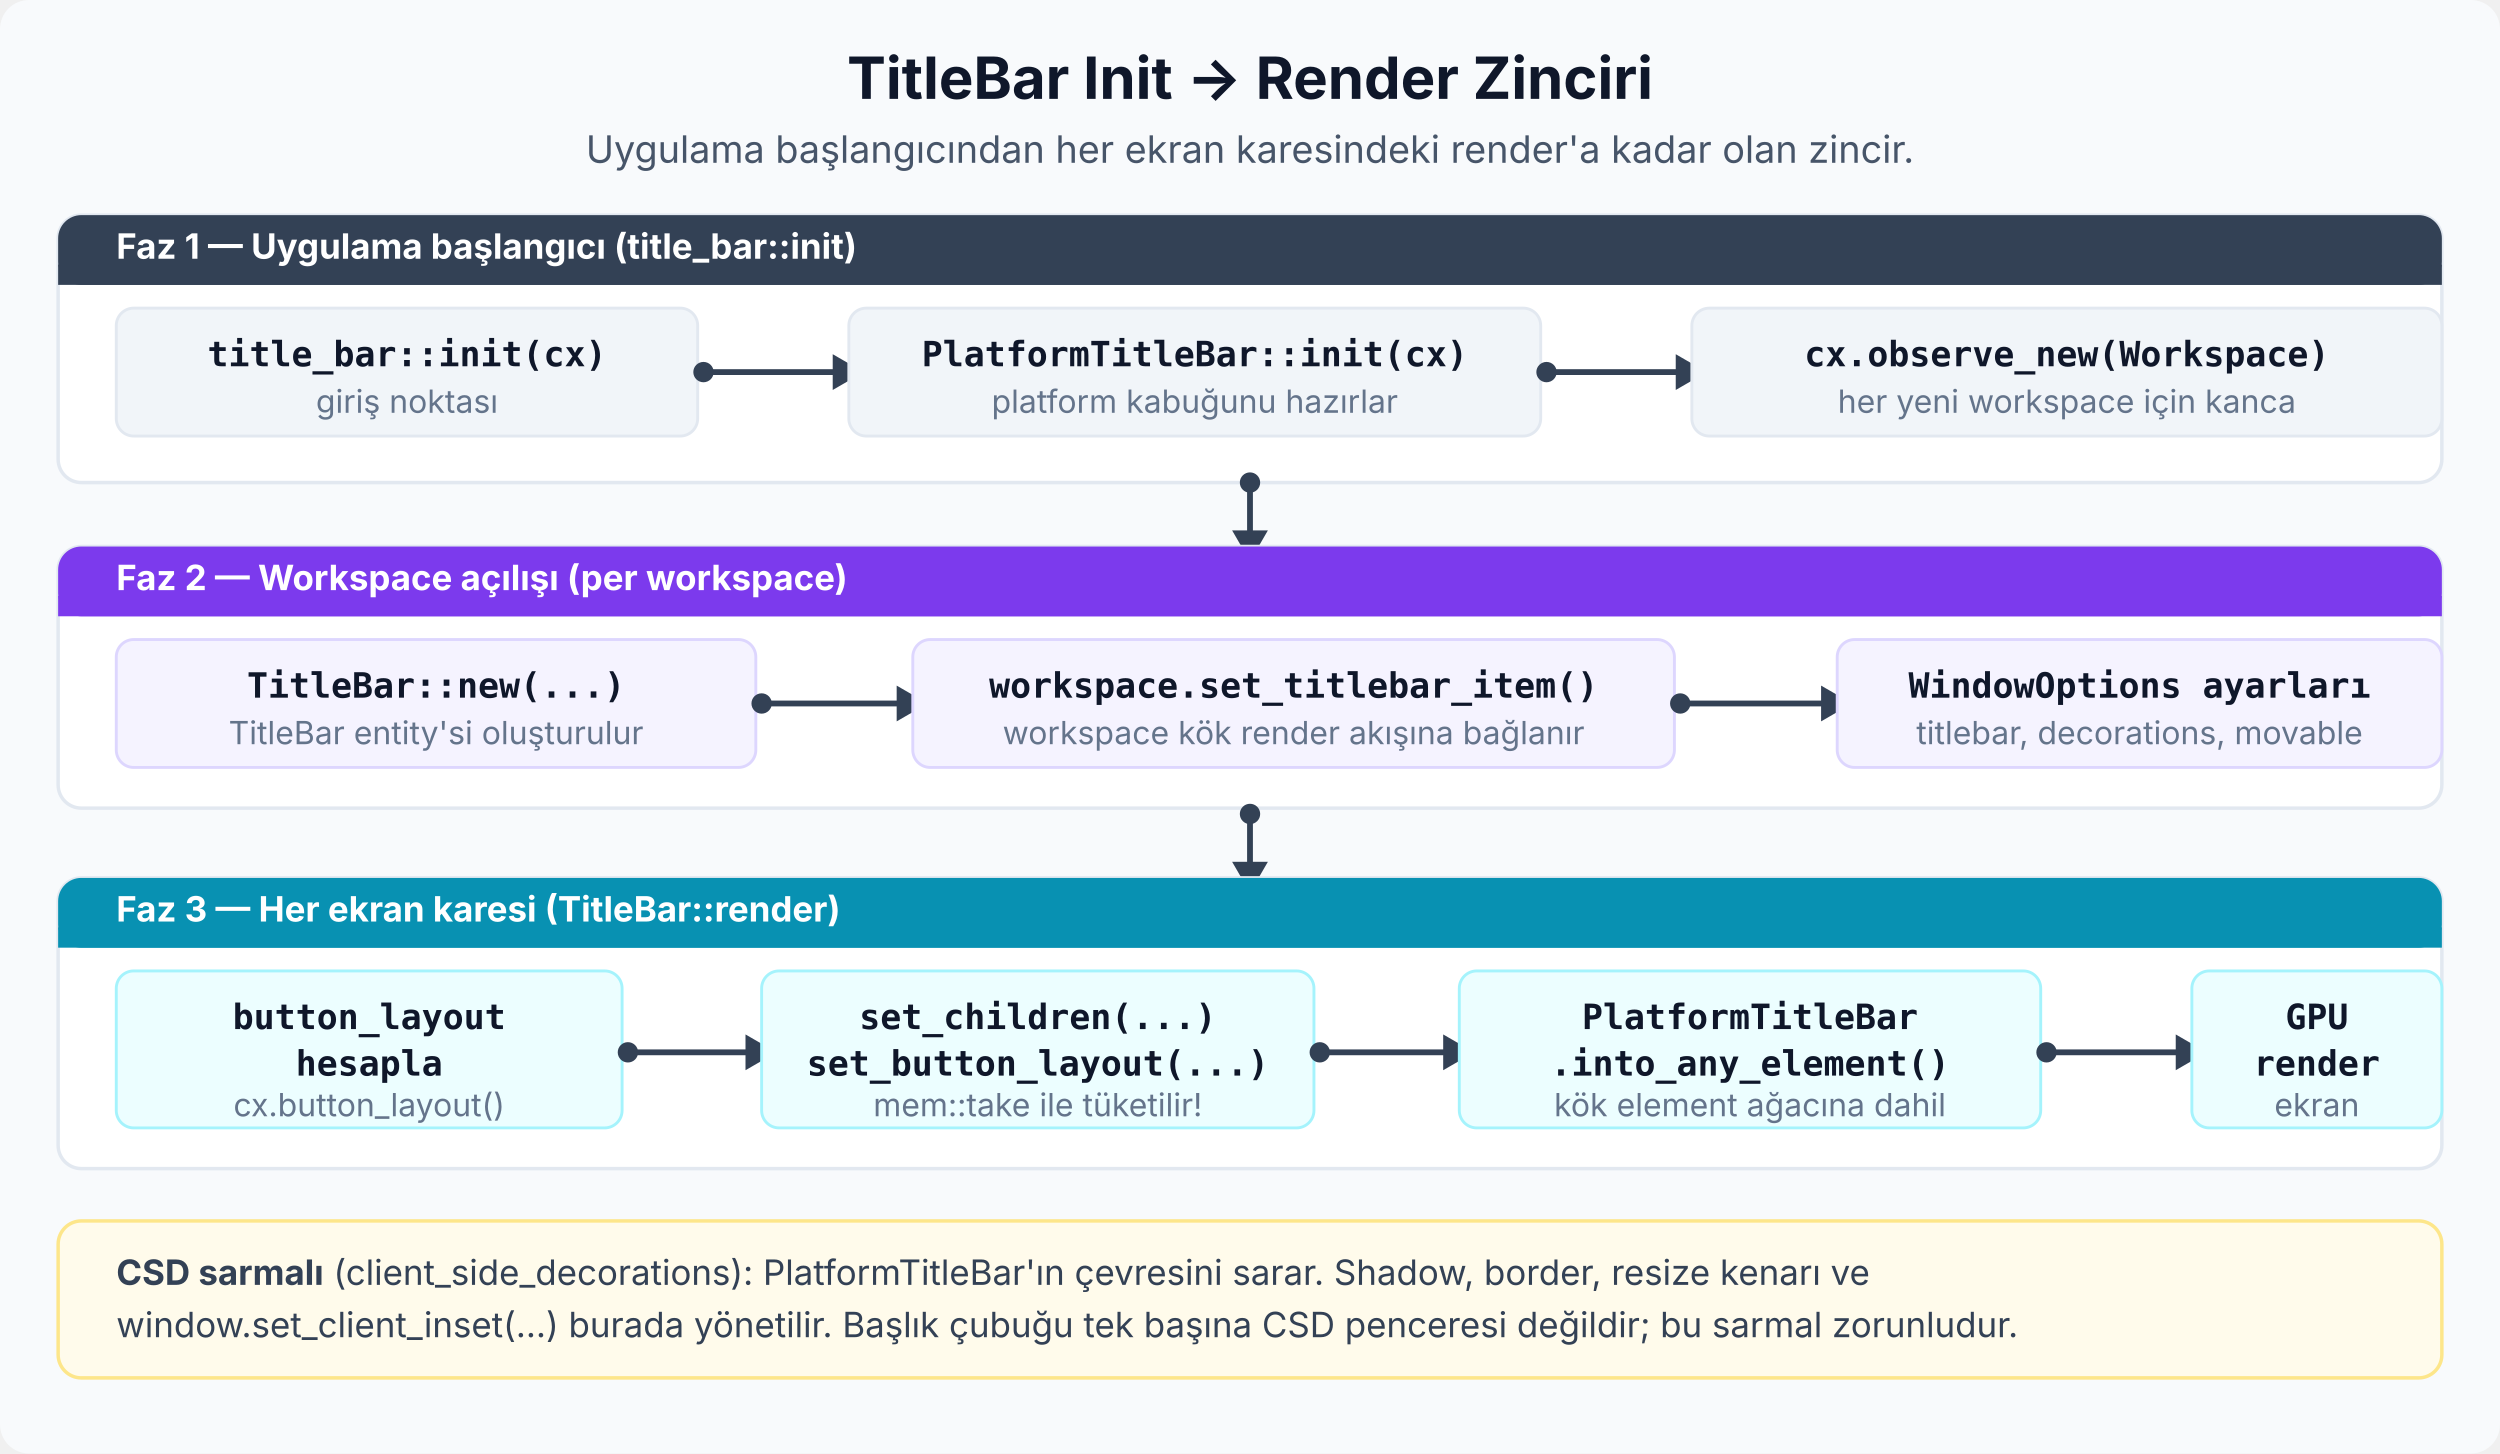
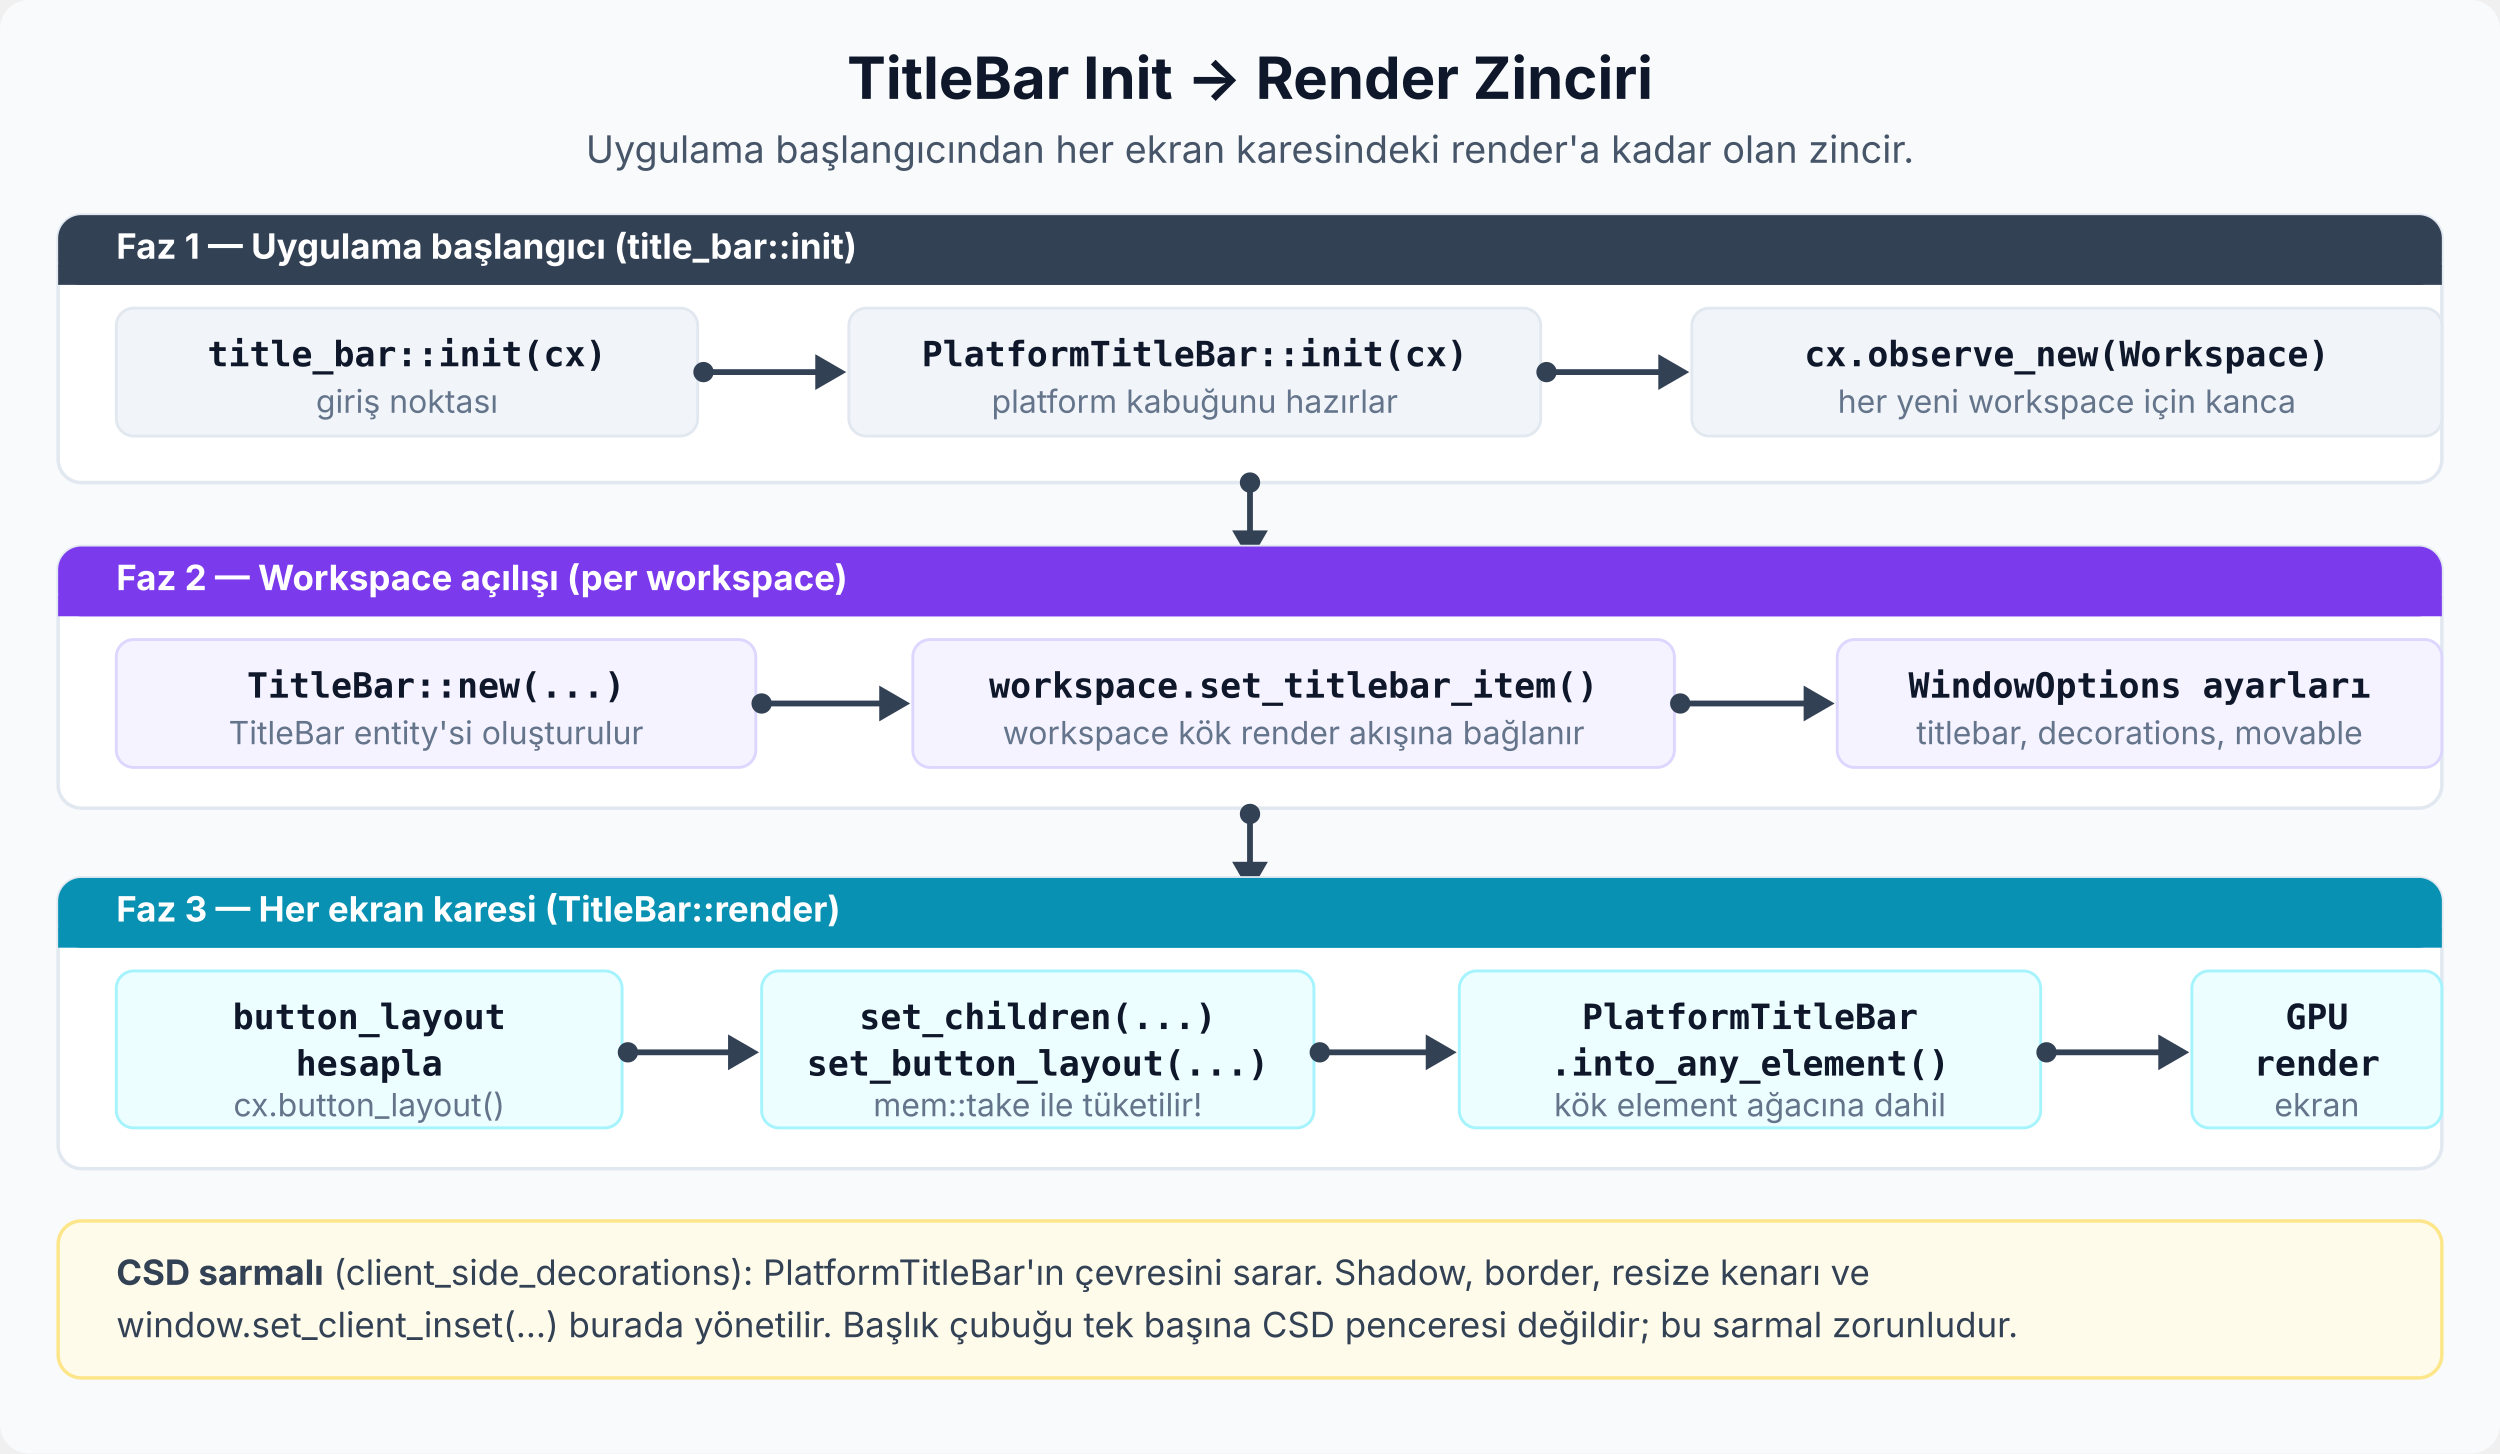
<svg xmlns="http://www.w3.org/2000/svg" viewBox="0 0 860 500">
  <defs>
    <marker id="arrow" viewBox="0 0 1 1" refX="0" refY="0" markerWidth="1" markerHeight="1" orient="auto-start-reverse" overflow="visible" preserveAspectRatio="xMidYMid">
      <path d="M 5.77 0 L -2.88 5 V -5 Z" transform="scale(0.5)" fill="#334155" stroke="#334155" stroke-width="1pt" />
    </marker>
    <marker id="dot-arrow" viewBox="0 0 7 7" refX="3.5" refY="3.5" markerWidth="7" markerHeight="7" markerUnits="userSpaceOnUse">
      <circle cx="3.5" cy="3.5" r="3.5" fill="#334155" />
    </marker>
    <style>
      .title  { font: 700 20px system-ui, -apple-system, "Segoe UI", sans-serif; fill: #0f172a; }
      .sub    { font: 13px system-ui, -apple-system, "Segoe UI", sans-serif; fill: #475569; }
      .phase  { font: 700 12px system-ui, -apple-system, "Segoe UI", sans-serif; fill: #fff; }
      .step   { font: 700 12px ui-monospace, SFMono-Regular, Menlo, Consolas, monospace; fill: #0f172a; }
      .body   { font: 12px system-ui, -apple-system, "Segoe UI", sans-serif; fill: #334155; }
      .note   { font: 11px system-ui, -apple-system, "Segoe UI", sans-serif; fill: #64748b; }
      .arrow  { stroke: #334155; stroke-width: 2; fill: none; marker-end: url(#arrow); marker-start: url(#dot-arrow); }
      .arrowB { stroke: #1d4ed8; stroke-width: 2; fill: none; marker-end: url(#arrow); marker-start: url(#dot-arrow); }
    </style>
  </defs>
  <rect width="860" height="500" rx="10" fill="#f8fafc" />
  <text x="430" y="34" text-anchor="middle" class="title">TitleBar Init → Render Zinciri</text>
  <text x="430" y="56" text-anchor="middle" class="sub">Uygulama başlangıcından her ekran karesindeki render'a kadar olan zincir.</text>
  <rect x="20" y="74" width="820" height="92" rx="8" fill="#fff" stroke="#e2e8f0" stroke-width="1.2" />
  <rect x="20" y="74" width="820" height="24" rx="8" fill="#334155" />
  <path d="M 20 91 H 840 V 98 H 20 Z" fill="#334155" />
  <text x="40" y="89" class="phase">Faz 1 — Uygulama başlangıcı  (title_bar::init)</text>
  <rect x="40" y="106" width="200" height="44" rx="6" fill="#f1f5f9" stroke="#e2e8f0" />
  <text x="140" y="126" text-anchor="middle" class="step">title_bar::init(cx)</text>
  <text x="140" y="142" text-anchor="middle" class="note">giriş noktası</text>
-   <path d="M 242 128 L 290 128" class="arrow" />
+   <path d="M 242 128 L 284 128" class="arrow" />
  <rect x="292" y="106" width="238" height="44" rx="6" fill="#f1f5f9" stroke="#e2e8f0" />
  <text x="411" y="126" text-anchor="middle" class="step">PlatformTitleBar::init(cx)</text>
  <text x="411" y="142" text-anchor="middle" class="note">platform kabuğunu hazırlar</text>
-   <path d="M 532 128 L 580 128" class="arrow" />
+   <path d="M 532 128 L 574 128" class="arrow" />
  <rect x="582" y="106" width="258" height="44" rx="6" fill="#f1f5f9" stroke="#e2e8f0" />
  <text x="711" y="126" text-anchor="middle" class="step">cx.observe_new(Workspace)</text>
  <text x="711" y="142" text-anchor="middle" class="note">her yeni workspace için kanca</text>
  <path d="M 430 166 L 430 186" class="arrow" />
  <rect x="20" y="188" width="820" height="90" rx="8" fill="#fff" stroke="#e2e8f0" stroke-width="1.2" />
  <rect x="20" y="188" width="820" height="24" rx="8" fill="#7c3aed" />
  <path d="M 20 205 H 840 V 212 H 20 Z" fill="#7c3aed" />
  <text x="40" y="203" class="phase">Faz 2 — Workspace açılışı  (per workspace)</text>
  <rect x="40" y="220" width="220" height="44" rx="6" fill="#f5f3ff" stroke="#ddd6fe" />
  <text x="150" y="240" text-anchor="middle" class="step">TitleBar::new(...)</text>
  <text x="150" y="256" text-anchor="middle" class="note">TitleBar entity'si oluşturulur</text>
-   <path d="M 262 242 L 312 242" class="arrow" />
+   <path d="M 262 242 L 306 242" class="arrow" />
  <rect x="314" y="220" width="262" height="44" rx="6" fill="#f5f3ff" stroke="#ddd6fe" />
  <text x="445" y="240" text-anchor="middle" class="step">workspace.set_titlebar_item()</text>
  <text x="445" y="256" text-anchor="middle" class="note">workspace kök render akışına bağlanır</text>
-   <path d="M 578 242 L 630 242" class="arrow" />
+   <path d="M 578 242 L 624 242" class="arrow" />
  <rect x="632" y="220" width="208" height="44" rx="6" fill="#f5f3ff" stroke="#ddd6fe" />
  <text x="736" y="240" text-anchor="middle" class="step">WindowOptions ayarları</text>
  <text x="736" y="256" text-anchor="middle" class="note">titlebar, decorations, movable</text>
  <path d="M 430 280 L 430 300" class="arrow" />
  <rect x="20" y="302" width="820" height="100" rx="8" fill="#fff" stroke="#e2e8f0" stroke-width="1.2" />
  <rect x="20" y="302" width="820" height="24" rx="8" fill="#0891b2" />
  <path d="M 20 319 H 840 V 326 H 20 Z" fill="#0891b2" />
  <text x="40" y="317" class="phase">Faz 3 — Her ekran karesi  (TitleBar::render)</text>
  <rect x="40" y="334" width="174" height="54" rx="6" fill="#ecfeff" stroke="#a5f3fc" />
  <text x="127" y="354" text-anchor="middle" class="step">button_layout</text>
  <text x="127" y="370" text-anchor="middle" class="step">hesapla</text>
  <text x="127" y="384" text-anchor="middle" class="note">cx.button_layout()</text>
-   <path d="M 216 362 L 260 362" class="arrow" />
+   <path d="M 216 362 L 254 362" class="arrow" />
  <rect x="262" y="334" width="190" height="54" rx="6" fill="#ecfeff" stroke="#a5f3fc" />
  <text x="357" y="354" text-anchor="middle" class="step">set_children(...)</text>
  <text x="357" y="370" text-anchor="middle" class="step">set_button_layout(...)</text>
  <text x="357" y="384" text-anchor="middle" class="note">mem::take ile tüketilir!</text>
-   <path d="M 454 362 L 500 362" class="arrow" />
+   <path d="M 454 362 L 494 362" class="arrow" />
  <rect x="502" y="334" width="200" height="54" rx="6" fill="#ecfeff" stroke="#a5f3fc" />
  <text x="602" y="354" text-anchor="middle" class="step">PlatformTitleBar</text>
  <text x="602" y="370" text-anchor="middle" class="step">.into_any_element()</text>
  <text x="602" y="384" text-anchor="middle" class="note">kök element ağacına dahil</text>
-   <path d="M 704 362 L 752 362" class="arrow" />
+   <path d="M 704 362 L 746 362" class="arrow" />
  <rect x="754" y="334" width="86" height="54" rx="6" fill="#ecfeff" stroke="#a5f3fc" />
  <text x="797" y="354" text-anchor="middle" class="step">GPU</text>
  <text x="797" y="370" text-anchor="middle" class="step">render</text>
  <text x="797" y="384" text-anchor="middle" class="note">ekran</text>
  <rect x="20" y="420" width="820" height="54" rx="8" fill="#fffbeb" stroke="#fde68a" stroke-width="1.2" />
  <text x="40" y="442" class="body">
    <tspan font-weight="bold">CSD sarmalı</tspan> (client_side_decorations): PlatformTitleBar'ın çevresini sarar. Shadow, border, resize kenarı ve</text>
  <text x="40" y="460" class="body">window.set_client_inset(...) burada yönetilir. Başlık çubuğu tek başına CSD penceresi değildir; bu sarmal zorunludur.</text>
</svg>
